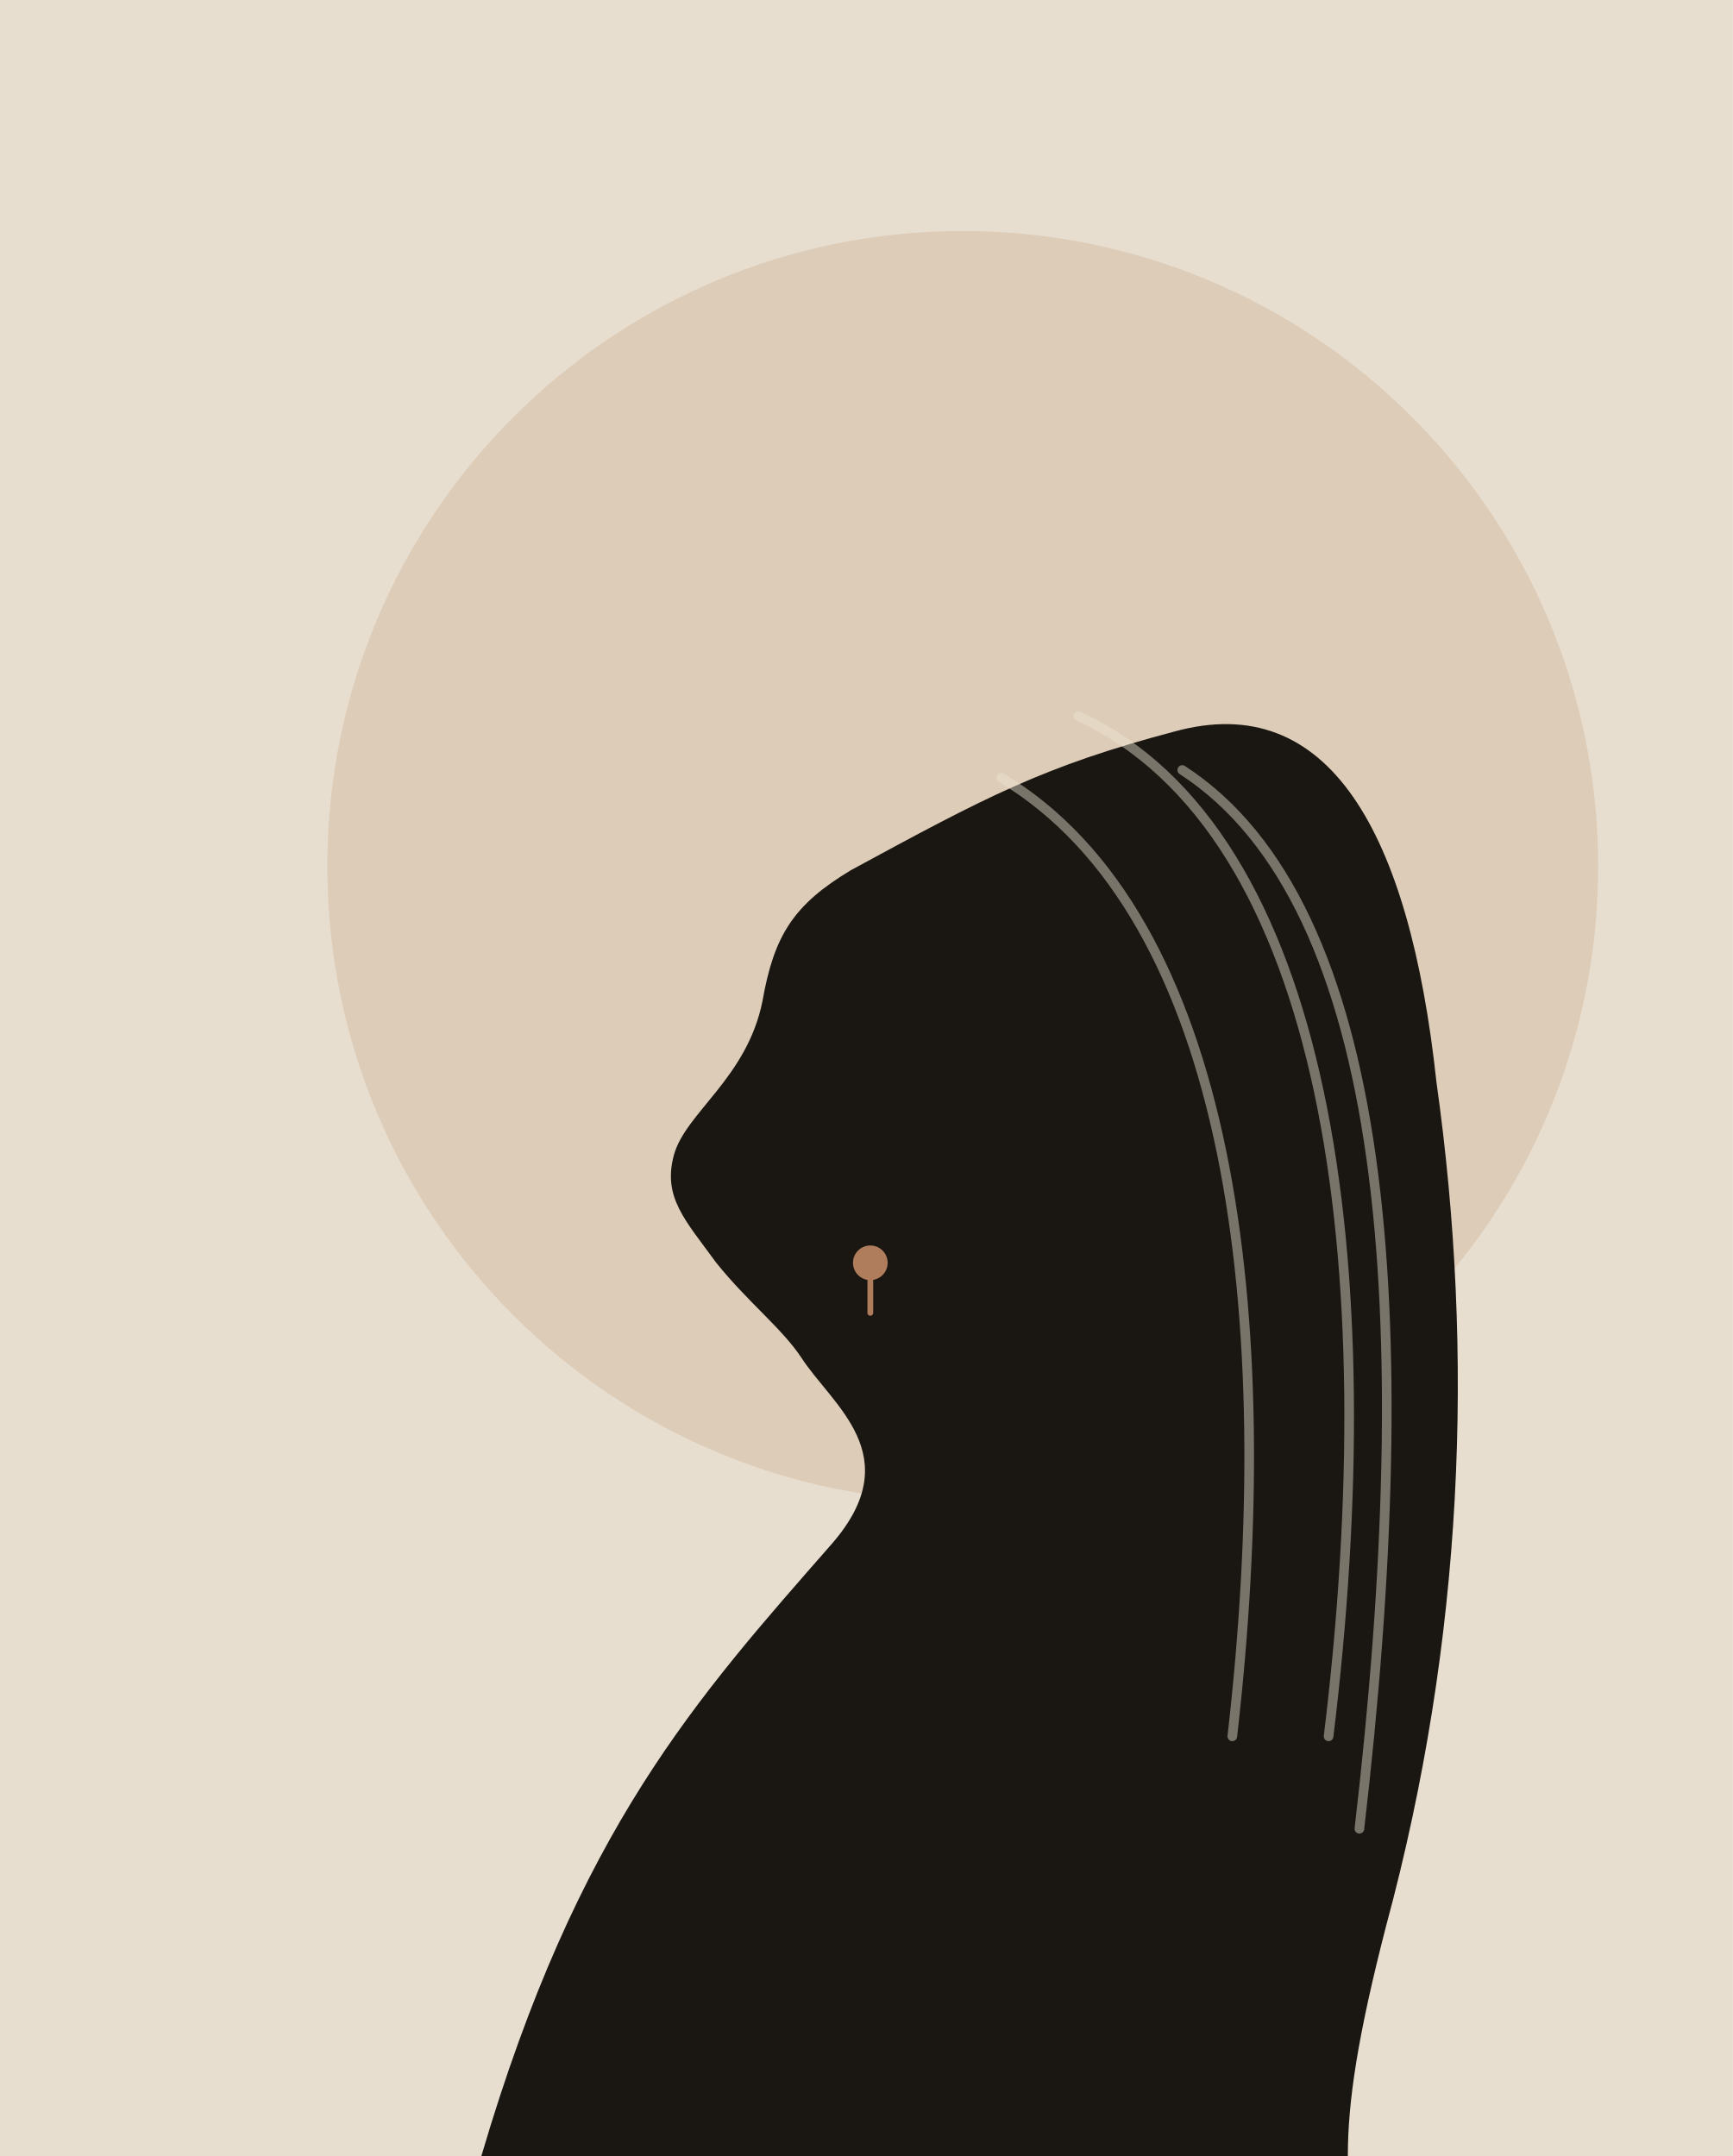
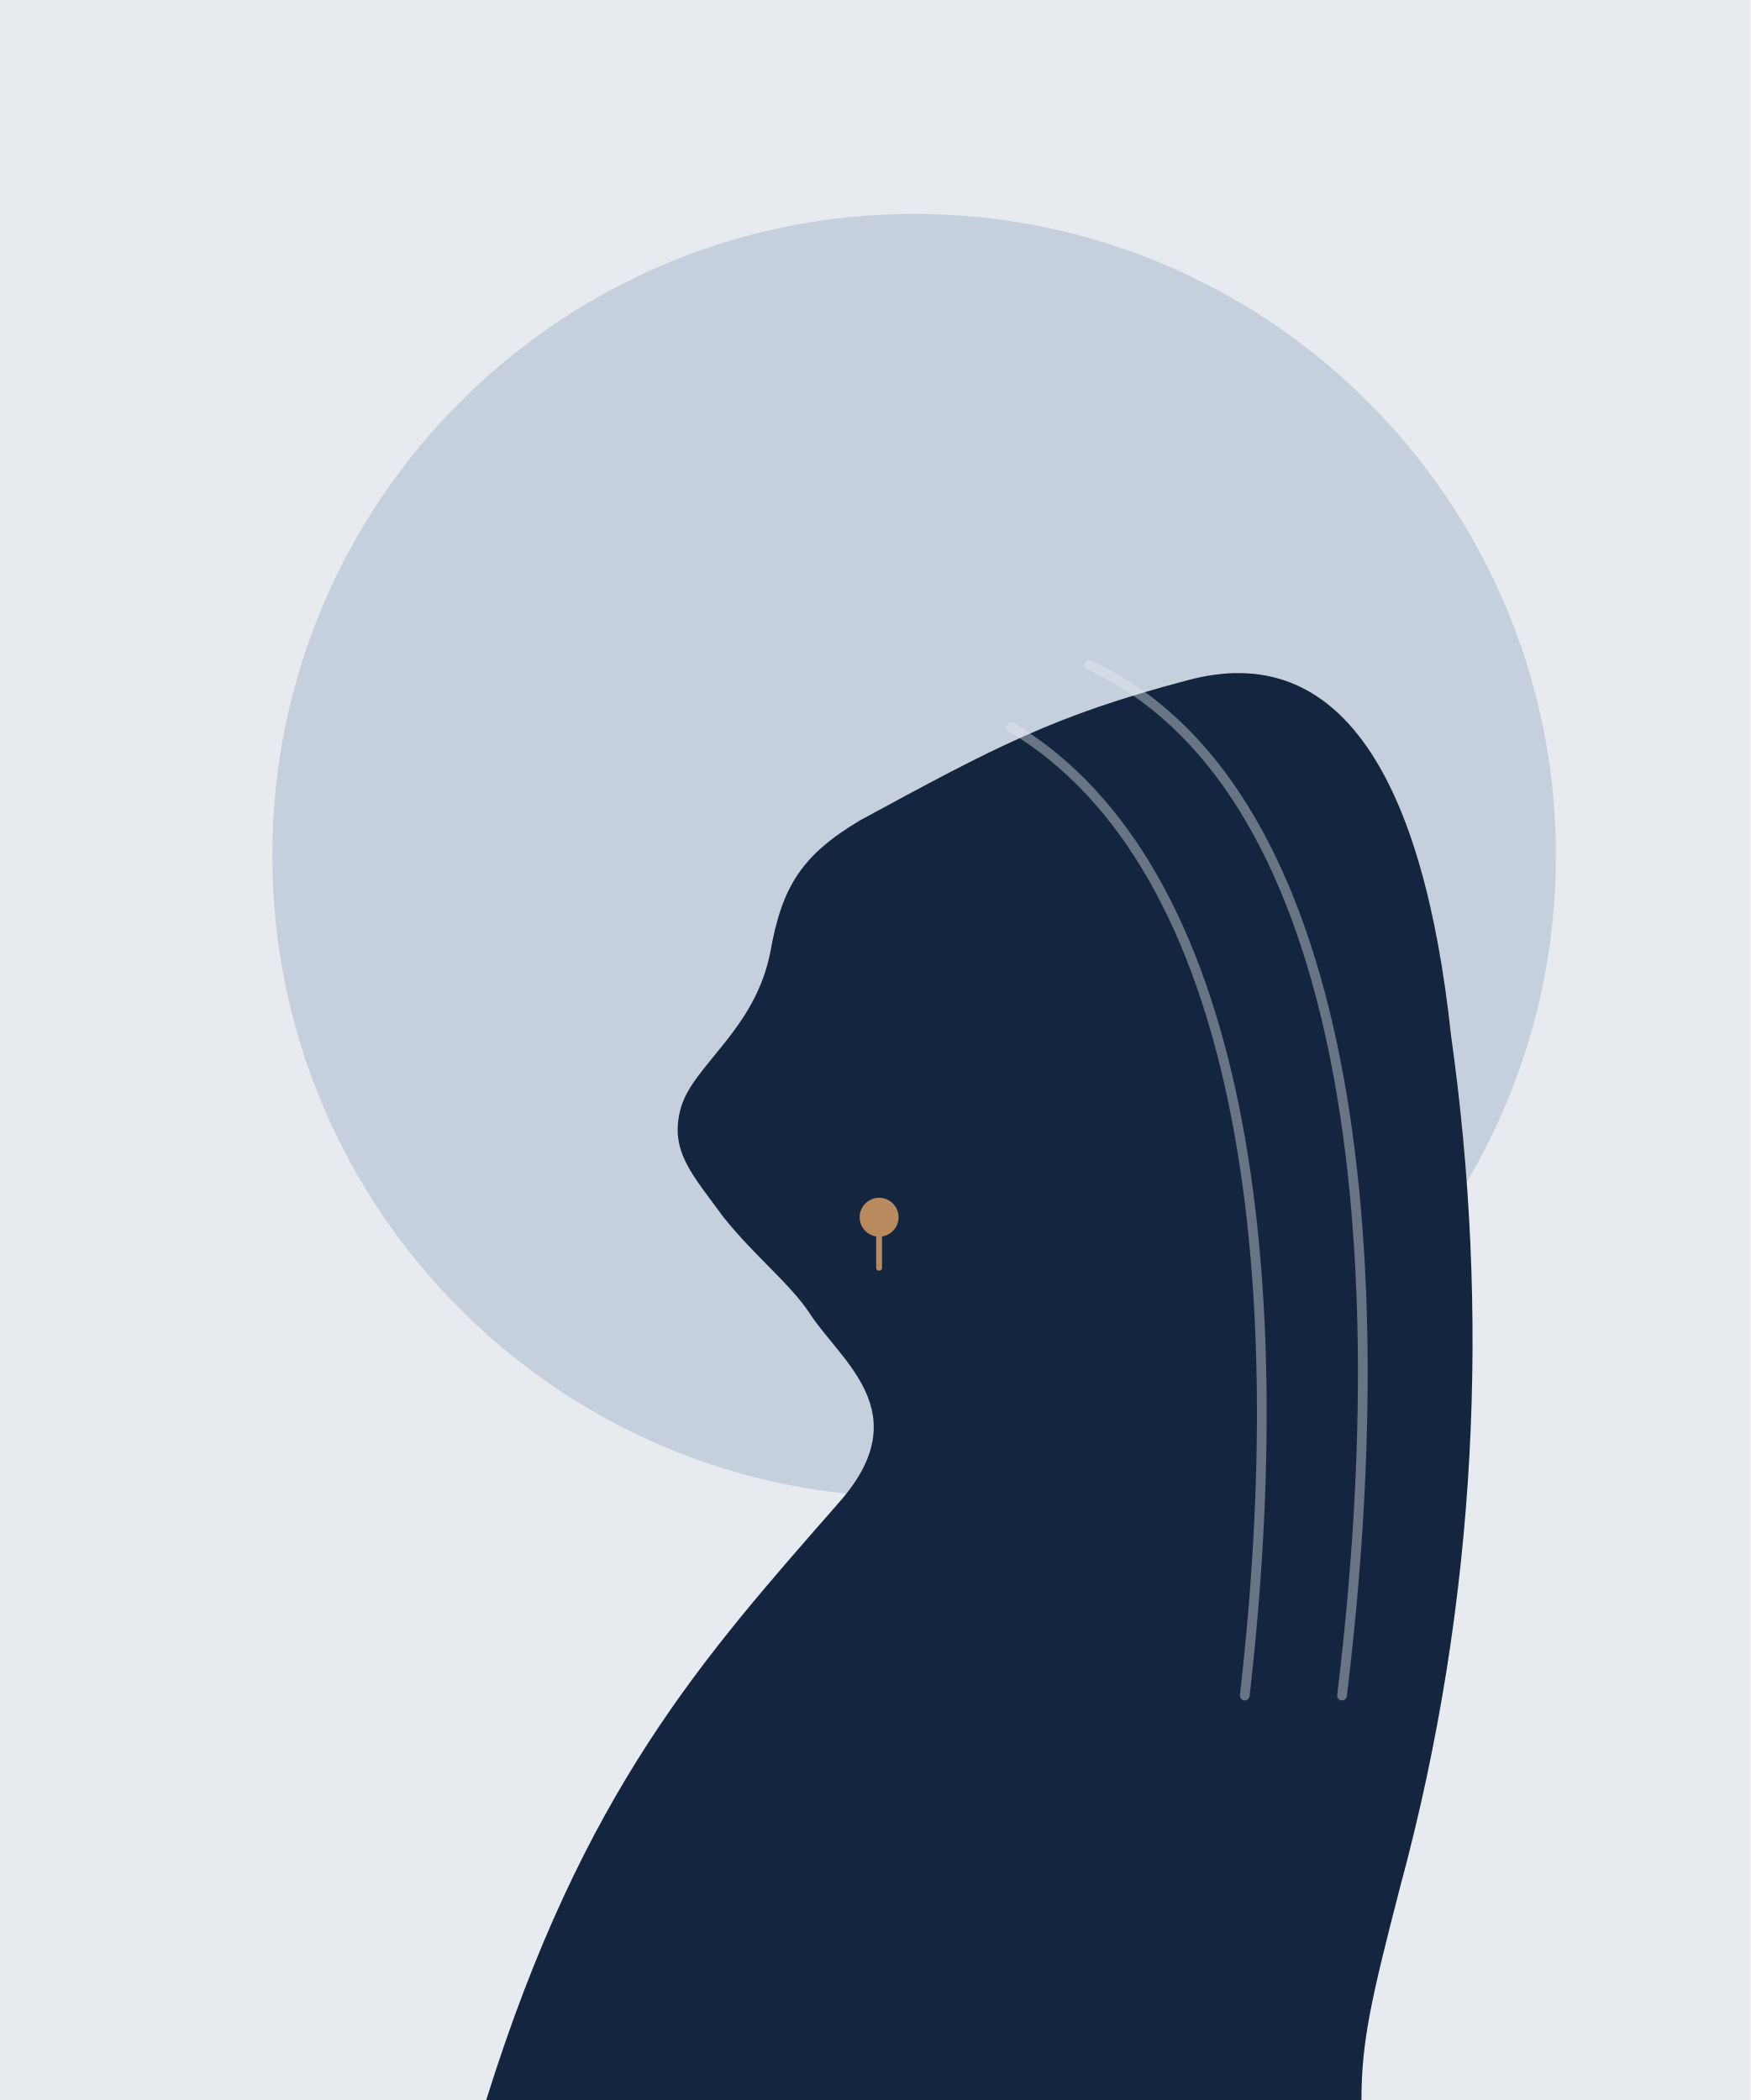
- <svg xmlns="http://www.w3.org/2000/svg" viewBox="0 0 900 1120" preserveAspectRatio="xMidYMid slice" role="img" aria-label="Portrait éditorial — Aboné Coiffeur">
-   <rect width="900" height="1120" fill="#e8ded0" />
-   <circle cx="500" cy="450" r="330" fill="#ddccb7" />
-   <path d="M250 1120     C300 950, 362 882, 432 802     C472 756, 432 730, 416 705     C406 690, 388 676, 372 656     C356 634, 344 622, 350 600     C356 578, 388 560, 396 520     C402 486, 412 470, 442 452     C512 414, 542 398, 610 380     C690 358, 732 432, 746 562     C766 704, 760 852, 720 1000     C705 1058, 700 1092, 700 1120     Z" fill="#1a1712" />
-   <g fill="none" stroke="#efe6d6" stroke-opacity="0.45" stroke-width="5" stroke-linecap="round">
-     <path d="M560 372 C690 432, 720 656, 690 902" />
-     <path d="M520 404 C640 476, 665 684, 640 902" />
-     <path d="M614 400 C722 470, 737 684, 706 950" />
+ <svg xmlns="http://www.w3.org/2000/svg" viewBox="0 0 900 1080" preserveAspectRatio="xMidYMid slice" role="img" aria-label="Portrait — Aboné Coiffeur">
+   <rect width="900" height="1080" fill="#E7EBF0" />
+   <circle cx="470" cy="440" r="330" fill="#C6D0DC" />
+   <path d="M250 1080     C300 920, 362 852, 432 772     C472 726, 432 700, 416 675     C406 660, 388 646, 372 626     C356 604, 344 592, 350 570     C356 548, 388 530, 396 490     C402 456, 412 440, 442 422     C512 384, 542 368, 610 350     C690 328, 732 402, 746 532     C766 674, 760 822, 720 970     C705 1028, 700 1050, 700 1080     Z" fill="#14263F" />
+   <g fill="none" stroke="#E7EBF0" stroke-opacity="0.4" stroke-width="5" stroke-linecap="round">
+     <path d="M560 342 C690 402, 720 626, 690 872" />
+     <path d="M520 374 C640 446, 665 654, 640 872" />
  </g>
-   <circle cx="452" cy="656" r="9" fill="#b07d5c" />
-   <path d="M452 656 l0 26" stroke="#b07d5c" stroke-width="3" stroke-linecap="round" />
+   <circle cx="452" cy="626" r="10" fill="#B98A5E" />
+   <path d="M452 626 l0 26" stroke="#B98A5E" stroke-width="3" stroke-linecap="round" />
</svg>
